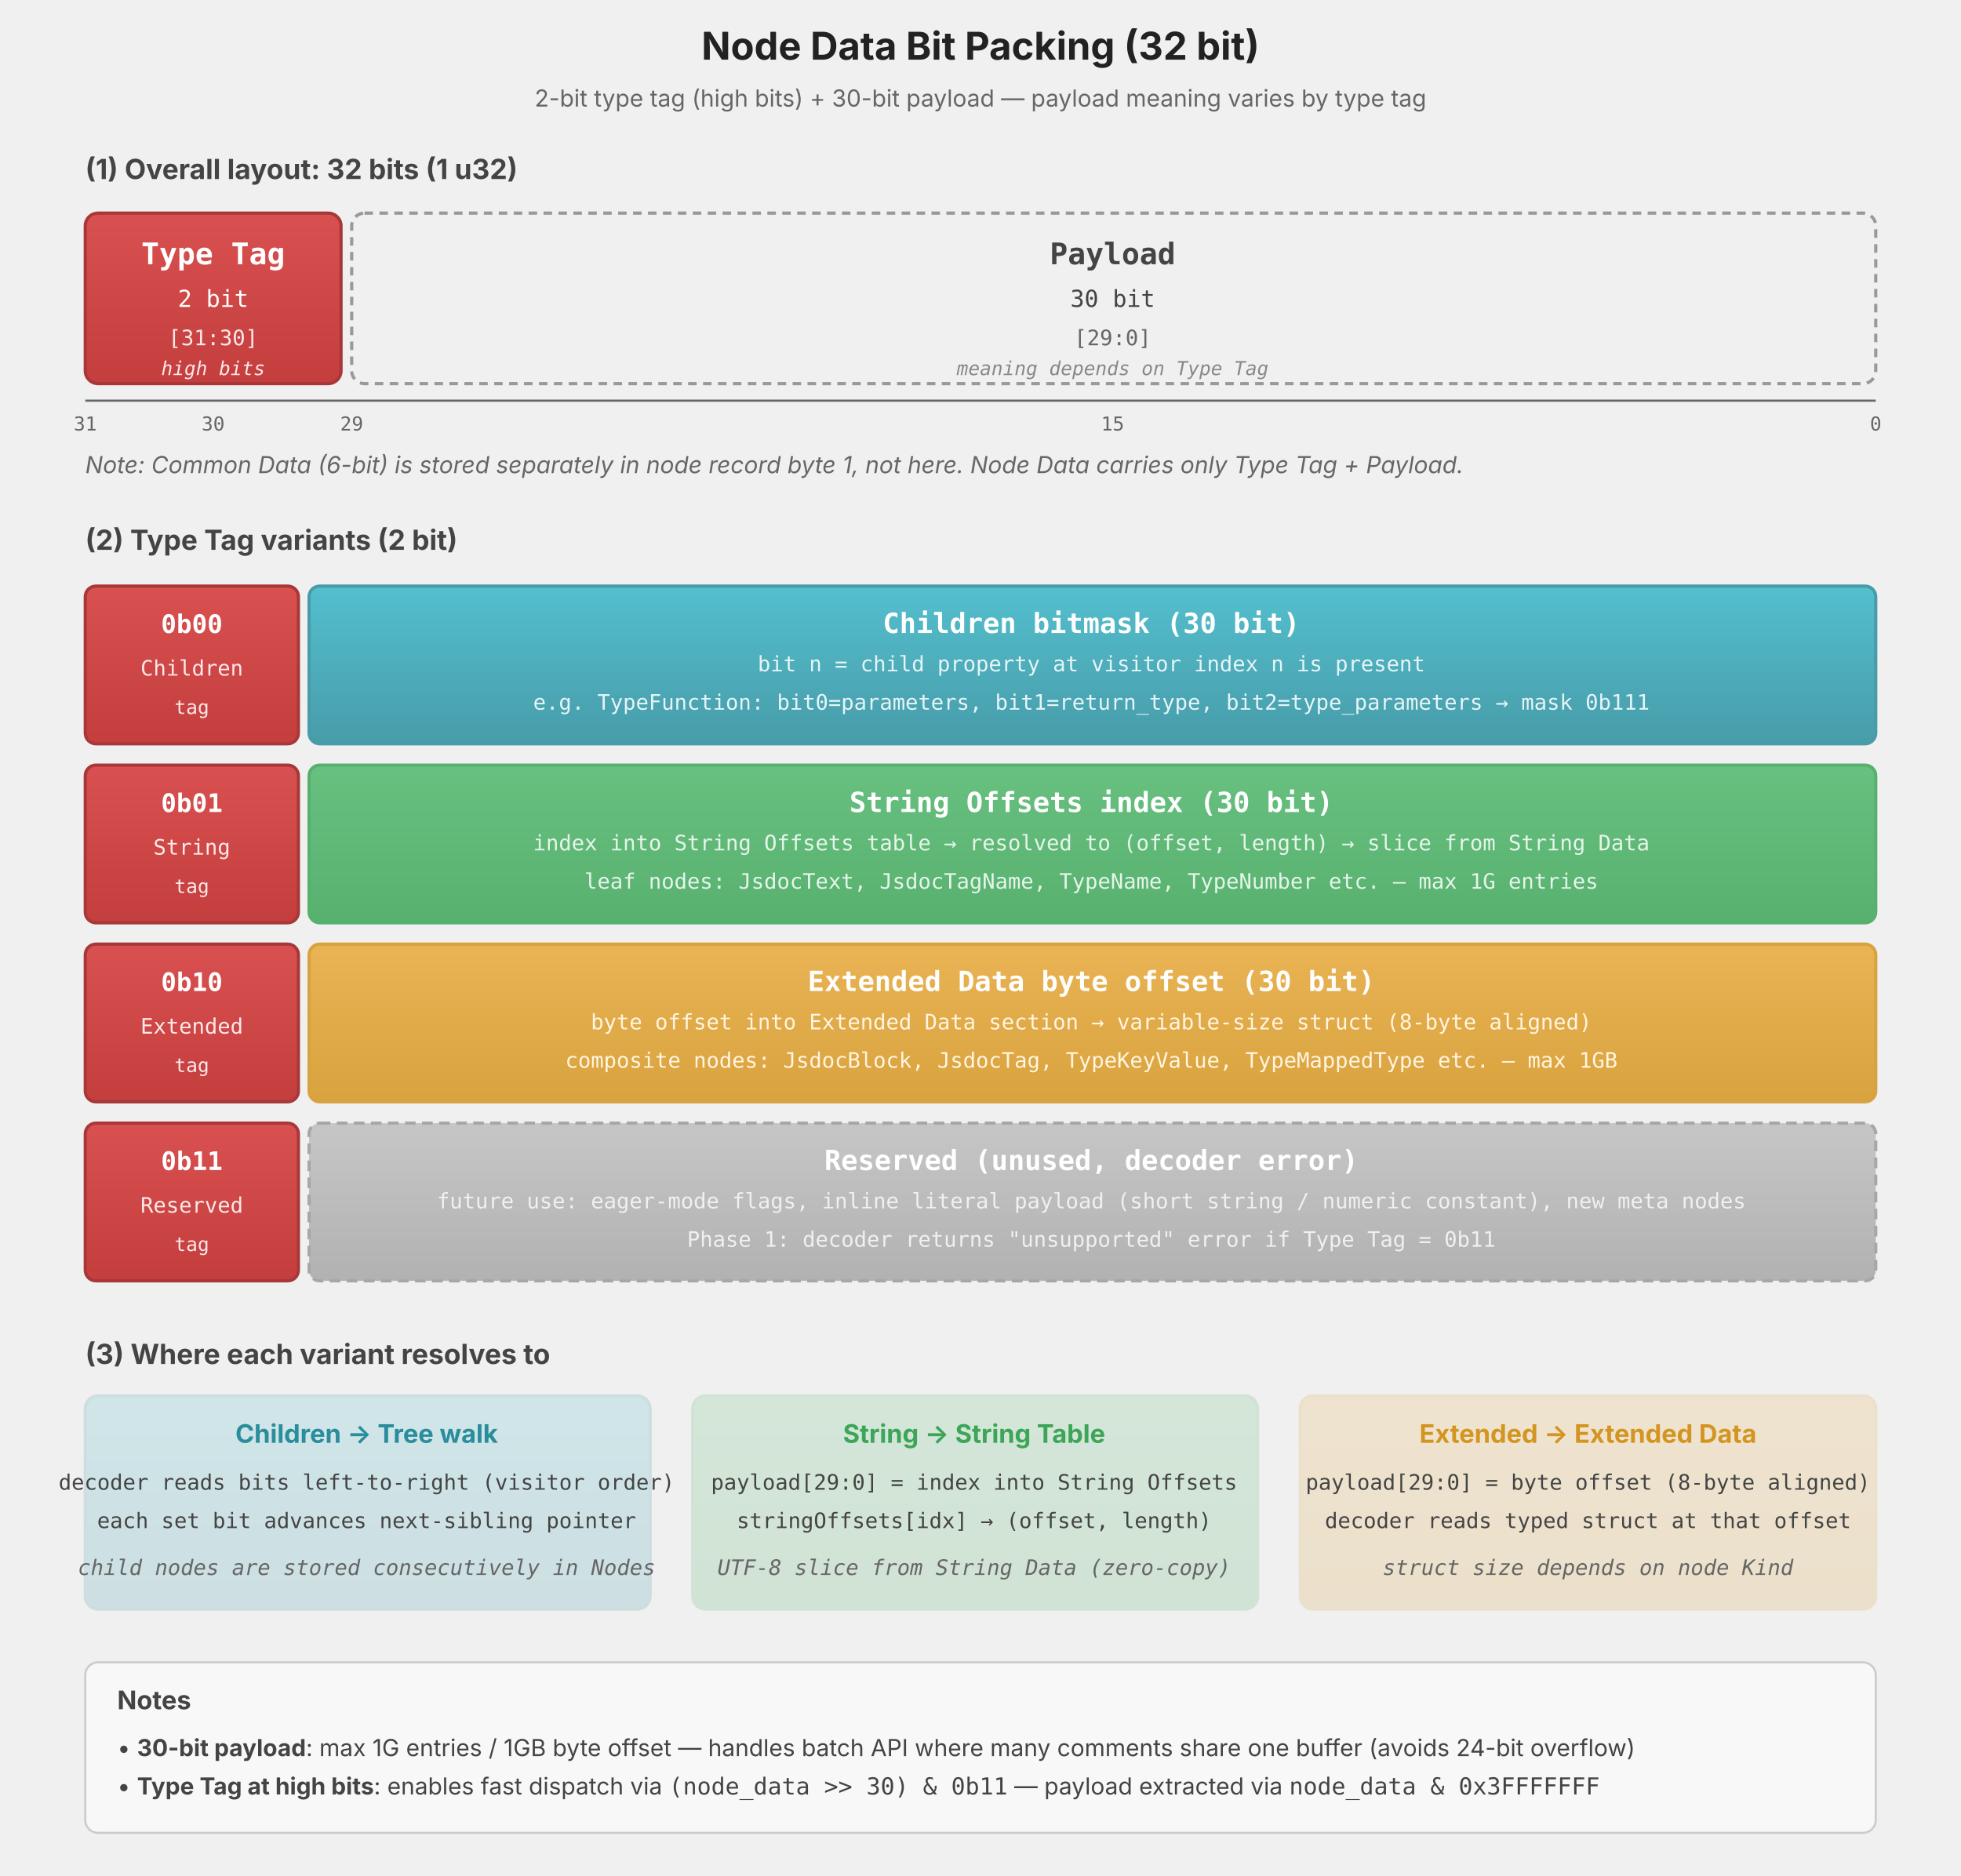
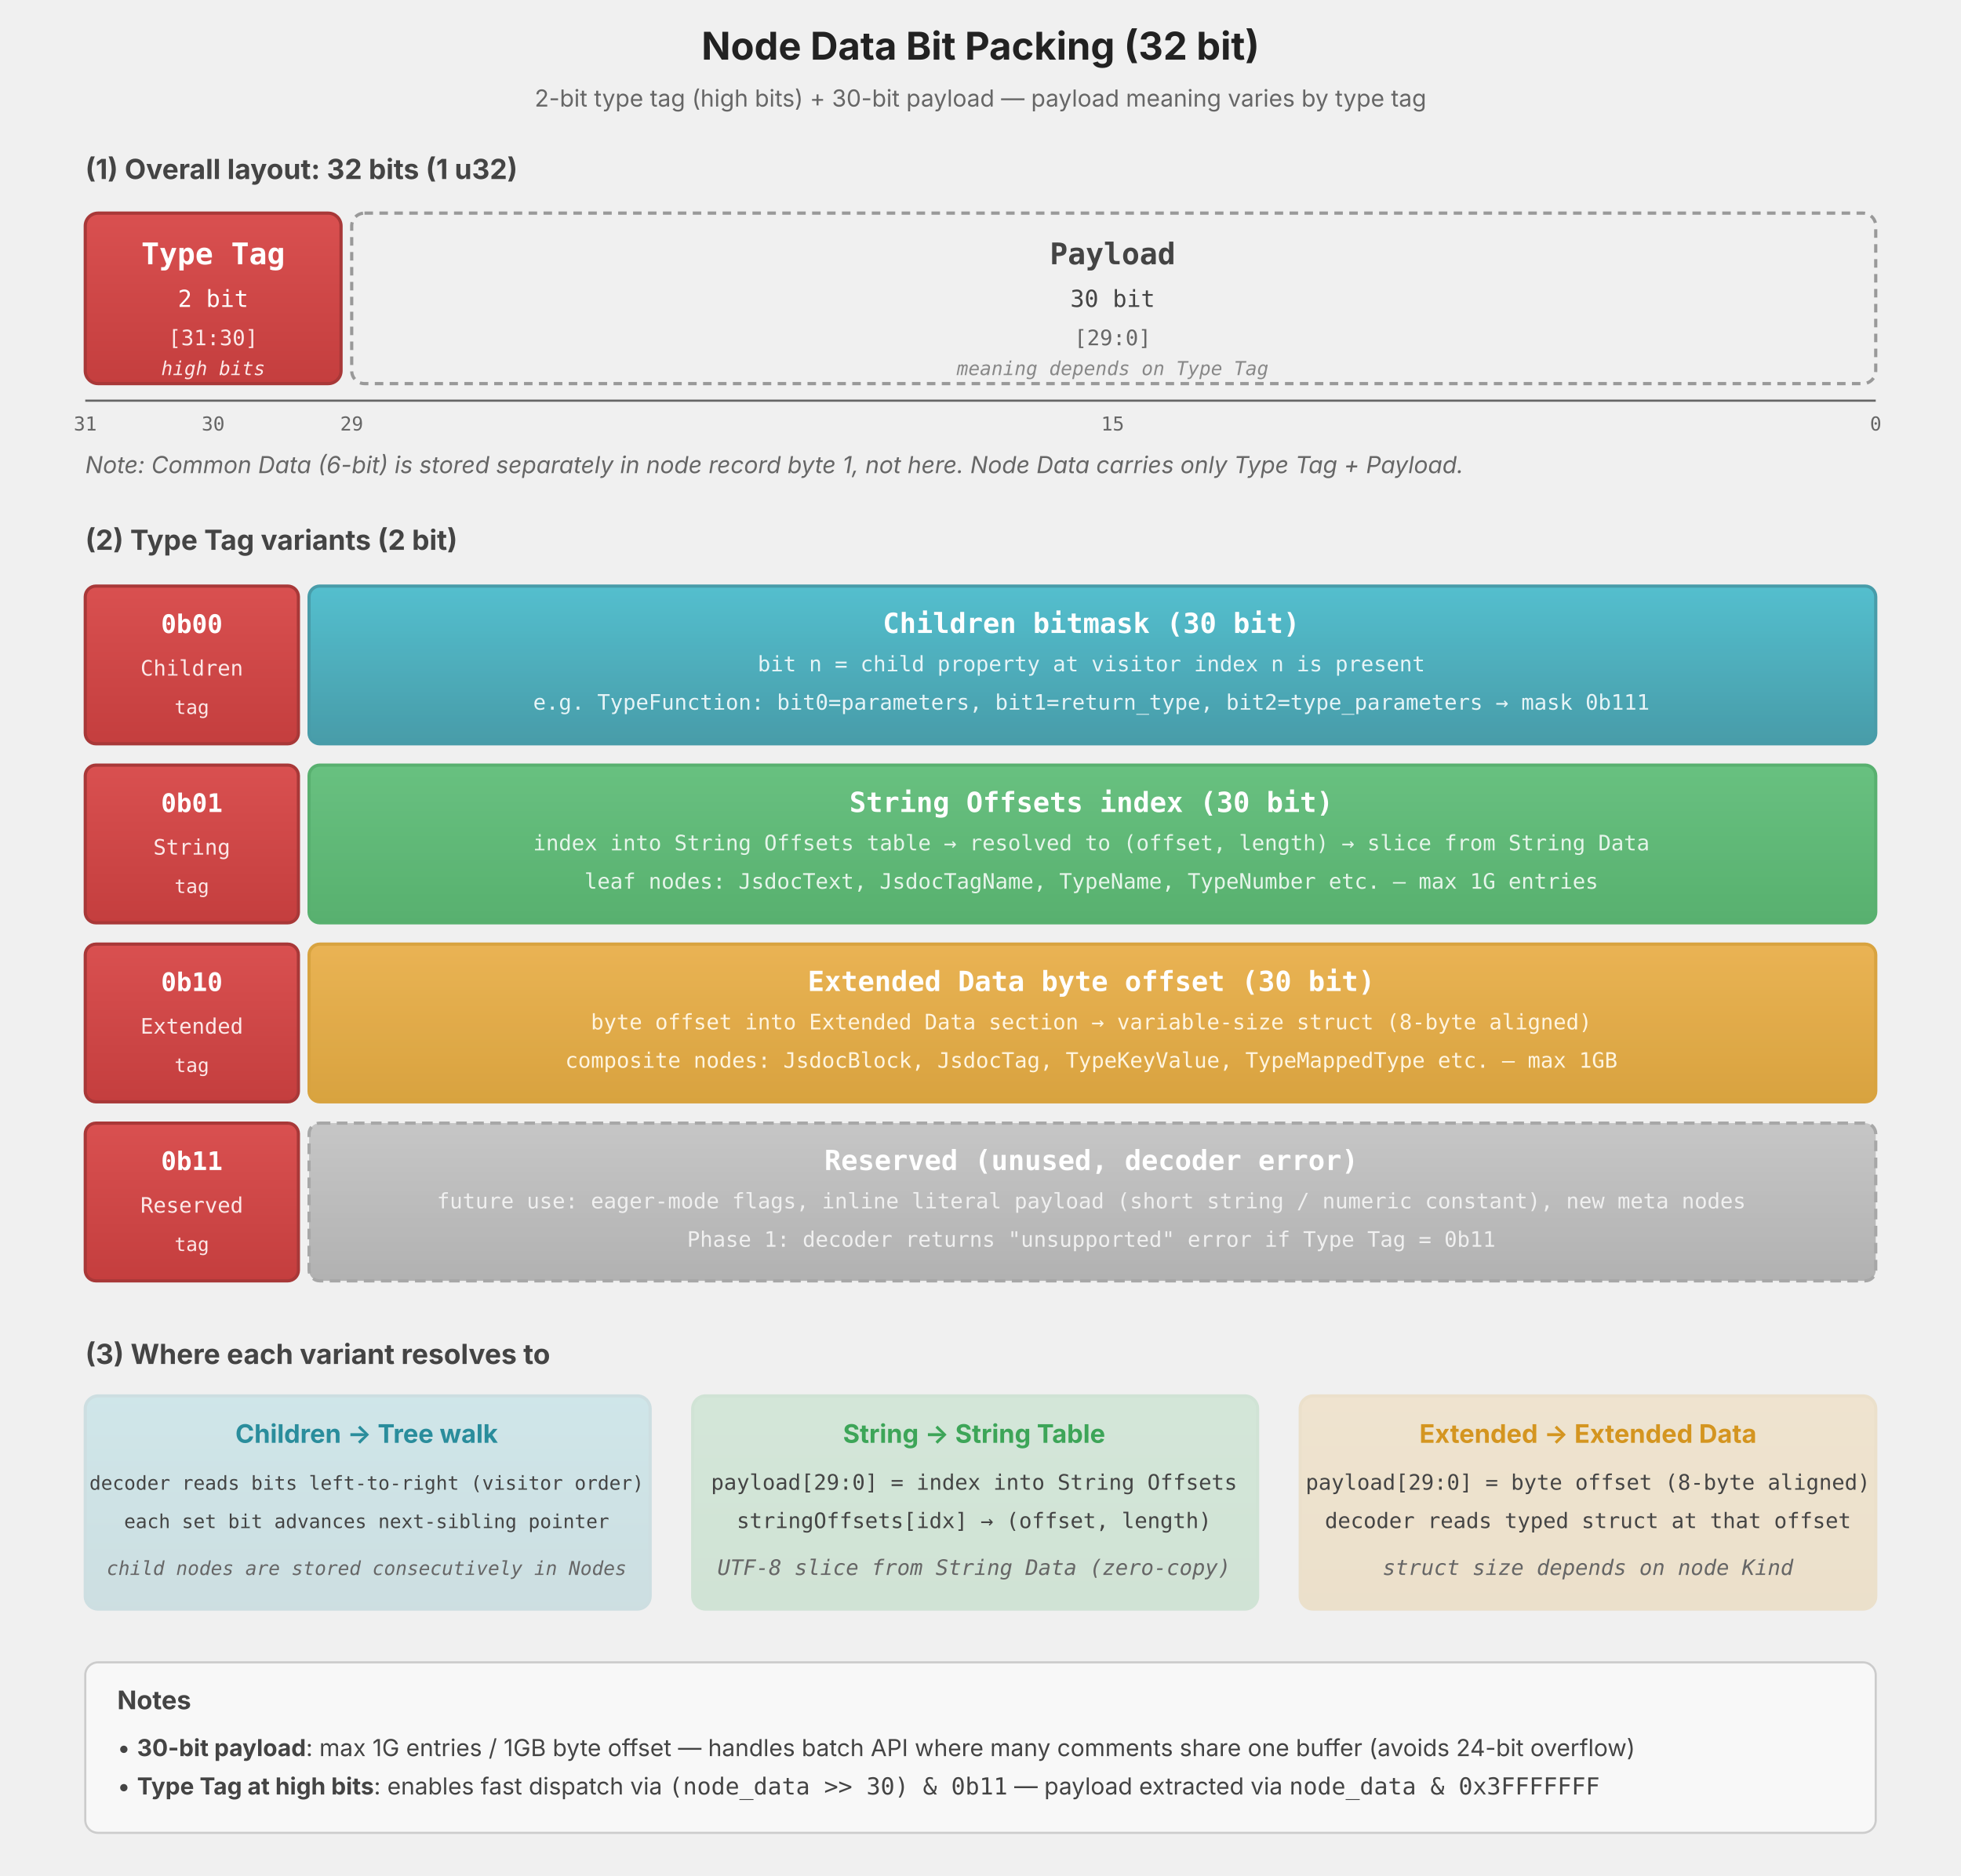
<svg xmlns="http://www.w3.org/2000/svg" viewBox="0 0 920 880" font-family="monospace" font-size="13">
  <defs>
    <linearGradient id="gTag" x1="0" y1="0" x2="0" y2="1">
      <stop offset="0%" stop-color="#d95050" />
      <stop offset="100%" stop-color="#c43e3e" />
    </linearGradient>
    <linearGradient id="gChildren" x1="0" y1="0" x2="0" y2="1">
      <stop offset="0%" stop-color="#38b6c8" />
      <stop offset="100%" stop-color="#2a8d9c" />
    </linearGradient>
    <linearGradient id="gString" x1="0" y1="0" x2="0" y2="1">
      <stop offset="0%" stop-color="#50b86c" />
      <stop offset="100%" stop-color="#3da558" />
    </linearGradient>
    <linearGradient id="gExt" x1="0" y1="0" x2="0" y2="1">
      <stop offset="0%" stop-color="#e8a838" />
      <stop offset="100%" stop-color="#d49520" />
    </linearGradient>
    <linearGradient id="gRes" x1="0" y1="0" x2="0" y2="1">
      <stop offset="0%" stop-color="#aaaaaa" />
      <stop offset="100%" stop-color="#888888" />
    </linearGradient>
    <marker id="ar" viewBox="0 0 10 7" refX="10" refY="3.5" markerWidth="10" markerHeight="7" orient="auto">
      <path d="M0,0 L10,3.5 L0,7 Z" fill="#555" />
    </marker>
  </defs>
  <text x="460" y="28" text-anchor="middle" font-size="18" font-weight="bold" fill="#222" font-family="-apple-system, system-ui, sans-serif">Node Data Bit Packing (32 bit)</text>
  <text x="460" y="50" text-anchor="middle" font-size="11" fill="#666" font-family="-apple-system, system-ui, sans-serif">2-bit type tag (high bits) + 30-bit payload — payload meaning varies by type tag</text>
  <text x="40" y="84" font-size="13" font-weight="bold" fill="#444" font-family="-apple-system, system-ui, sans-serif">(1) Overall layout: 32 bits (1 u32)</text>
  <g transform="translate(40, 100)">
    <rect width="120" height="80" rx="6" fill="url(#gTag)" stroke="#a83838" stroke-width="1.5" />
    <text x="60" y="24" text-anchor="middle" fill="#fff" font-size="14" font-weight="bold">Type Tag</text>
    <text x="60" y="44" text-anchor="middle" fill="#fff" font-size="11">2 bit</text>
    <text x="60" y="62" text-anchor="middle" fill="#fce8e8" font-size="10">[31:30]</text>
    <text x="60" y="76" text-anchor="middle" fill="#fce8e8" font-size="9" font-style="italic">high bits</text>
    <rect x="125" width="715" height="80" rx="6" fill="#f0f0f0" stroke="#999" stroke-width="1.5" stroke-dasharray="4,3" />
    <text x="482" y="24" text-anchor="middle" fill="#444" font-size="14" font-weight="bold">Payload</text>
    <text x="482" y="44" text-anchor="middle" fill="#444" font-size="11">30 bit</text>
    <text x="482" y="62" text-anchor="middle" fill="#666" font-size="10">[29:0]</text>
    <text x="482" y="76" text-anchor="middle" fill="#888" font-size="9" font-style="italic">meaning depends on Type Tag</text>
  </g>
  <g transform="translate(40, 188)">
    <line x1="0" y1="0" x2="840" y2="0" stroke="#666" stroke-width="1" />
    <text x="0" y="14" text-anchor="middle" font-size="9" fill="#666">31</text>
    <text x="60" y="14" text-anchor="middle" font-size="9" fill="#666">30</text>
    <text x="125" y="14" text-anchor="middle" font-size="9" fill="#666">29</text>
    <text x="482" y="14" text-anchor="middle" font-size="9" fill="#666">15</text>
    <text x="840" y="14" text-anchor="middle" font-size="9" fill="#666">0</text>
  </g>
  <text x="40" y="222" font-size="11" fill="#666" font-family="-apple-system, system-ui, sans-serif" font-style="italic">Note: Common Data (6-bit) is stored separately in node record byte 1, not here. Node Data carries only Type Tag + Payload.</text>
  <text x="40" y="258" font-size="13" font-weight="bold" fill="#444" font-family="-apple-system, system-ui, sans-serif">(2) Type Tag variants (2 bit)</text>
  <g transform="translate(40, 275)">
    <rect width="100" height="74" rx="5" fill="url(#gTag)" stroke="#a83838" stroke-width="1.5" />
    <text x="50" y="22" text-anchor="middle" fill="#fff" font-size="12" font-weight="bold">0b00</text>
    <text x="50" y="42" text-anchor="middle" fill="#fce8e8" font-size="10">Children</text>
    <text x="50" y="60" text-anchor="middle" fill="#fce8e8" font-size="9">tag</text>
    <rect x="105" width="735" height="74" rx="5" fill="url(#gChildren)" opacity="0.85" stroke="#2a8d9c" stroke-width="1.5" />
    <text x="472" y="22" text-anchor="middle" fill="#fff" font-size="13" font-weight="bold">Children bitmask (30 bit)</text>
    <text x="472" y="40" text-anchor="middle" fill="#e6f4f7" font-size="10">bit n = child property at visitor index n is present</text>
    <text x="472" y="58" text-anchor="middle" fill="#e6f4f7" font-size="10">e.g. TypeFunction: bit0=parameters, bit1=return_type, bit2=type_parameters → mask 0b111</text>
  </g>
  <g transform="translate(40, 359)">
    <rect width="100" height="74" rx="5" fill="url(#gTag)" stroke="#a83838" stroke-width="1.5" />
    <text x="50" y="22" text-anchor="middle" fill="#fff" font-size="12" font-weight="bold">0b01</text>
    <text x="50" y="42" text-anchor="middle" fill="#fce8e8" font-size="10">String</text>
    <text x="50" y="60" text-anchor="middle" fill="#fce8e8" font-size="9">tag</text>
    <rect x="105" width="735" height="74" rx="5" fill="url(#gString)" opacity="0.85" stroke="#3da558" stroke-width="1.5" />
    <text x="472" y="22" text-anchor="middle" fill="#fff" font-size="13" font-weight="bold">String Offsets index (30 bit)</text>
    <text x="472" y="40" text-anchor="middle" fill="#e6f5ea" font-size="10">index into String Offsets table → resolved to (offset, length) → slice from String Data</text>
    <text x="472" y="58" text-anchor="middle" fill="#e6f5ea" font-size="10">leaf nodes: JsdocText, JsdocTagName, TypeName, TypeNumber etc. — max 1G entries</text>
  </g>
  <g transform="translate(40, 443)">
    <rect width="100" height="74" rx="5" fill="url(#gTag)" stroke="#a83838" stroke-width="1.5" />
    <text x="50" y="22" text-anchor="middle" fill="#fff" font-size="12" font-weight="bold">0b10</text>
    <text x="50" y="42" text-anchor="middle" fill="#fce8e8" font-size="10">Extended</text>
    <text x="50" y="60" text-anchor="middle" fill="#fce8e8" font-size="9">tag</text>
    <rect x="105" width="735" height="74" rx="5" fill="url(#gExt)" opacity="0.85" stroke="#d49520" stroke-width="1.5" />
    <text x="472" y="22" text-anchor="middle" fill="#fff" font-size="13" font-weight="bold">Extended Data byte offset (30 bit)</text>
    <text x="472" y="40" text-anchor="middle" fill="#fff5e0" font-size="10">byte offset into Extended Data section → variable-size struct (8-byte aligned)</text>
    <text x="472" y="58" text-anchor="middle" fill="#fff5e0" font-size="10">composite nodes: JsdocBlock, JsdocTag, TypeKeyValue, TypeMappedType etc. — max 1GB</text>
  </g>
  <g transform="translate(40, 527)">
    <rect width="100" height="74" rx="5" fill="url(#gTag)" stroke="#a83838" stroke-width="1.5" />
    <text x="50" y="22" text-anchor="middle" fill="#fff" font-size="12" font-weight="bold">0b11</text>
    <text x="50" y="42" text-anchor="middle" fill="#fce8e8" font-size="10">Reserved</text>
    <text x="50" y="60" text-anchor="middle" fill="#fce8e8" font-size="9">tag</text>
    <rect x="105" width="735" height="74" rx="5" fill="url(#gRes)" opacity="0.6" stroke="#777" stroke-width="1.5" stroke-dasharray="5,3" />
    <text x="472" y="22" text-anchor="middle" fill="#fff" font-size="13" font-weight="bold">Reserved (unused, decoder error)</text>
    <text x="472" y="40" text-anchor="middle" fill="#f0f0f0" font-size="10">future use: eager-mode flags, inline literal payload (short string / numeric constant), new meta nodes</text>
    <text x="472" y="58" text-anchor="middle" fill="#f0f0f0" font-size="10">Phase 1: decoder returns "unsupported" error if Type Tag = 0b11</text>
  </g>
  <text x="40" y="640" font-size="13" font-weight="bold" fill="#444" font-family="-apple-system, system-ui, sans-serif">(3) Where each variant resolves to</text>
  <g transform="translate(40, 655)">
    <g>
      <rect width="265" height="100" rx="6" fill="url(#gChildren)" opacity="0.18" stroke="#2a8d9c" stroke-width="1.5" />
      <text x="132" y="22" text-anchor="middle" font-size="12" font-weight="bold" fill="#2a8d9c" font-family="-apple-system, system-ui, sans-serif">Children → Tree walk</text>
-       <text x="132" y="44" text-anchor="middle" font-size="10" fill="#444">decoder reads bits left-to-right (visitor order)</text>
-       <text x="132" y="62" text-anchor="middle" font-size="10" fill="#444">each set bit advances next-sibling pointer</text>
-       <text x="132" y="84" text-anchor="middle" font-size="10" fill="#666" font-style="italic">child nodes are stored consecutively in Nodes</text>
+       <text x="132" y="44" text-anchor="middle" font-size="9" fill="#444">decoder reads bits left-to-right (visitor order)</text>
+       <text x="132" y="62" text-anchor="middle" font-size="9" fill="#444">each set bit advances next-sibling pointer</text>
+       <text x="132" y="84" text-anchor="middle" font-size="9" fill="#666" font-style="italic">child nodes are stored consecutively in Nodes</text>
    </g>
    <g transform="translate(285, 0)">
      <rect width="265" height="100" rx="6" fill="url(#gString)" opacity="0.18" stroke="#3da558" stroke-width="1.5" />
      <text x="132" y="22" text-anchor="middle" font-size="12" font-weight="bold" fill="#3da558" font-family="-apple-system, system-ui, sans-serif">String → String Table</text>
      <text x="132" y="44" text-anchor="middle" font-size="10" fill="#444">payload[29:0] = index into String Offsets</text>
      <text x="132" y="62" text-anchor="middle" font-size="10" fill="#444">stringOffsets[idx] → (offset, length)</text>
      <text x="132" y="84" text-anchor="middle" font-size="10" fill="#666" font-style="italic">UTF-8 slice from String Data (zero-copy)</text>
    </g>
    <g transform="translate(570, 0)">
      <rect width="270" height="100" rx="6" fill="url(#gExt)" opacity="0.18" stroke="#d49520" stroke-width="1.5" />
      <text x="135" y="22" text-anchor="middle" font-size="12" font-weight="bold" fill="#d49520" font-family="-apple-system, system-ui, sans-serif">Extended → Extended Data</text>
      <text x="135" y="44" text-anchor="middle" font-size="10" fill="#444">payload[29:0] = byte offset (8-byte aligned)</text>
      <text x="135" y="62" text-anchor="middle" font-size="10" fill="#444">decoder reads typed struct at that offset</text>
      <text x="135" y="84" text-anchor="middle" font-size="10" fill="#666" font-style="italic">struct size depends on node Kind</text>
    </g>
  </g>
  <g transform="translate(40, 780)">
    <rect width="840" height="80" rx="6" fill="#f8f8f8" stroke="#ccc" stroke-width="1" />
    <text x="15" y="22" font-size="12" font-weight="bold" fill="#444" font-family="-apple-system, system-ui, sans-serif">Notes</text>
    <text x="15" y="44" font-size="11" fill="#444" font-family="-apple-system, system-ui, sans-serif">• <tspan font-weight="bold">30-bit payload</tspan>: max 1G entries / 1GB byte offset — handles batch API where many comments share one buffer (avoids 24-bit overflow)</text>
    <text x="15" y="62" font-size="11" fill="#444" font-family="-apple-system, system-ui, sans-serif">• <tspan font-weight="bold">Type Tag at high bits</tspan>: enables fast dispatch via <tspan font-family="monospace">(node_data &gt;&gt; 30) &amp; 0b11</tspan> — payload extracted via <tspan font-family="monospace">node_data &amp; 0x3FFFFFFF</tspan>
    </text>
  </g>
</svg>
